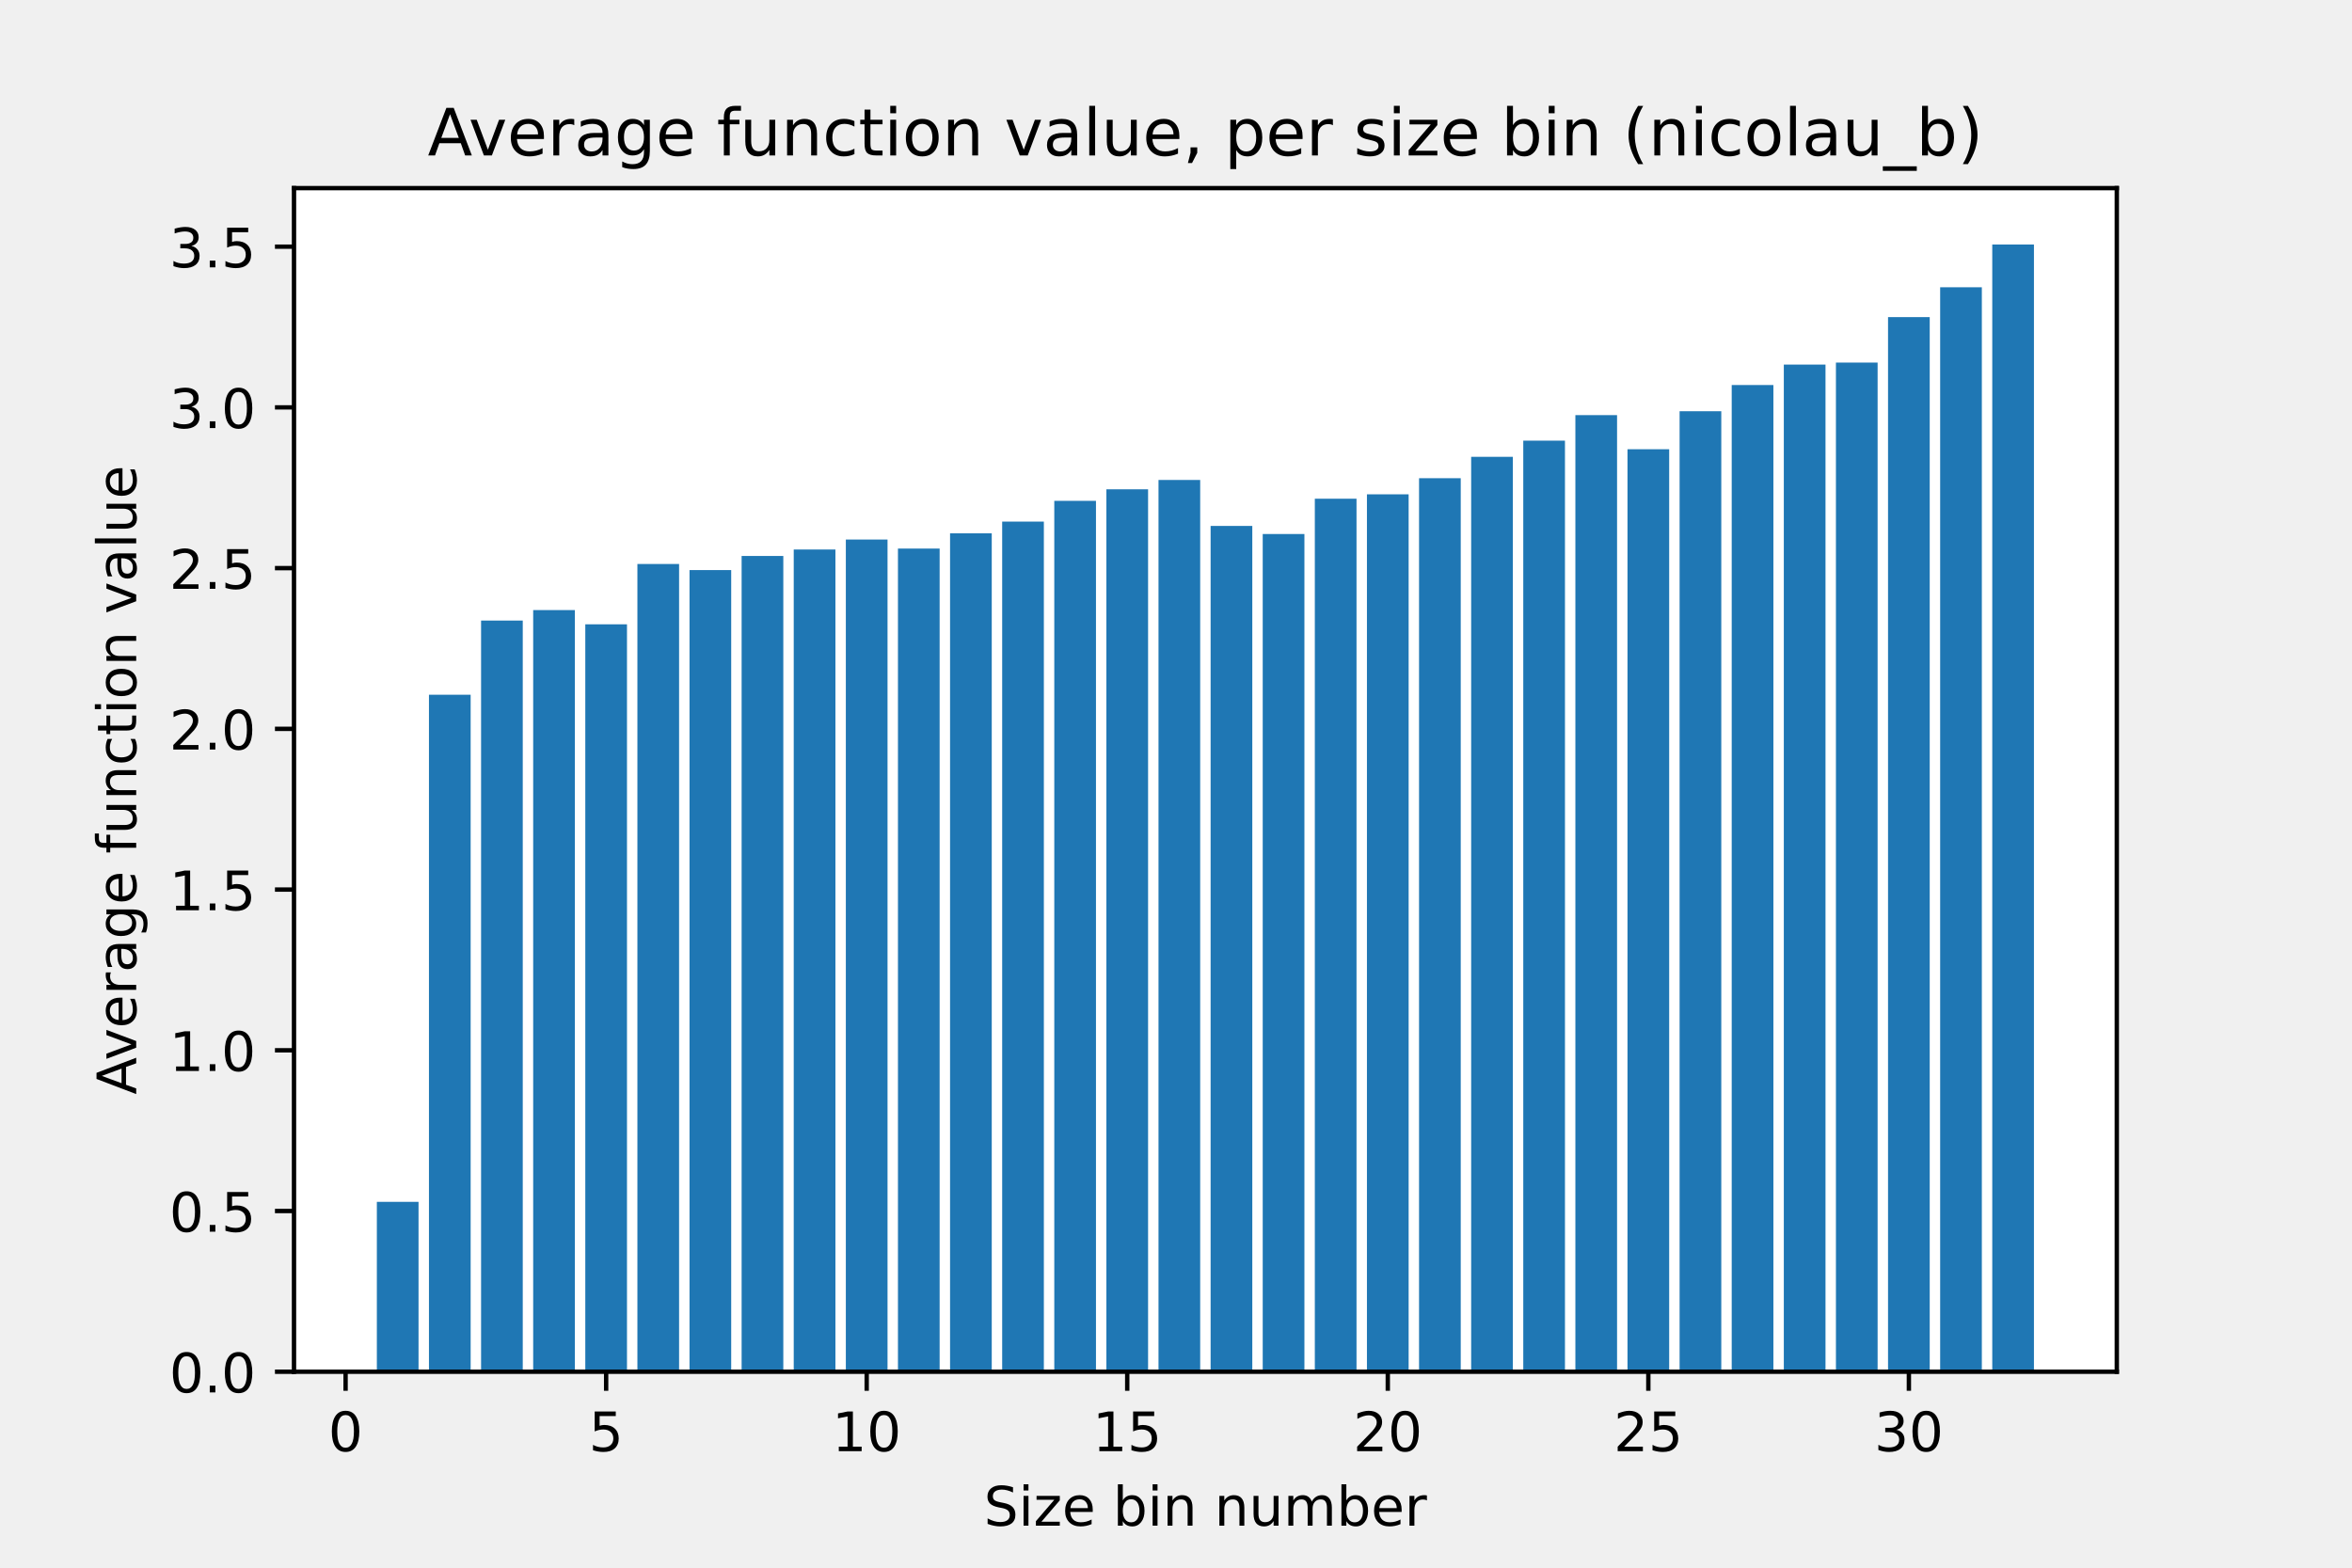
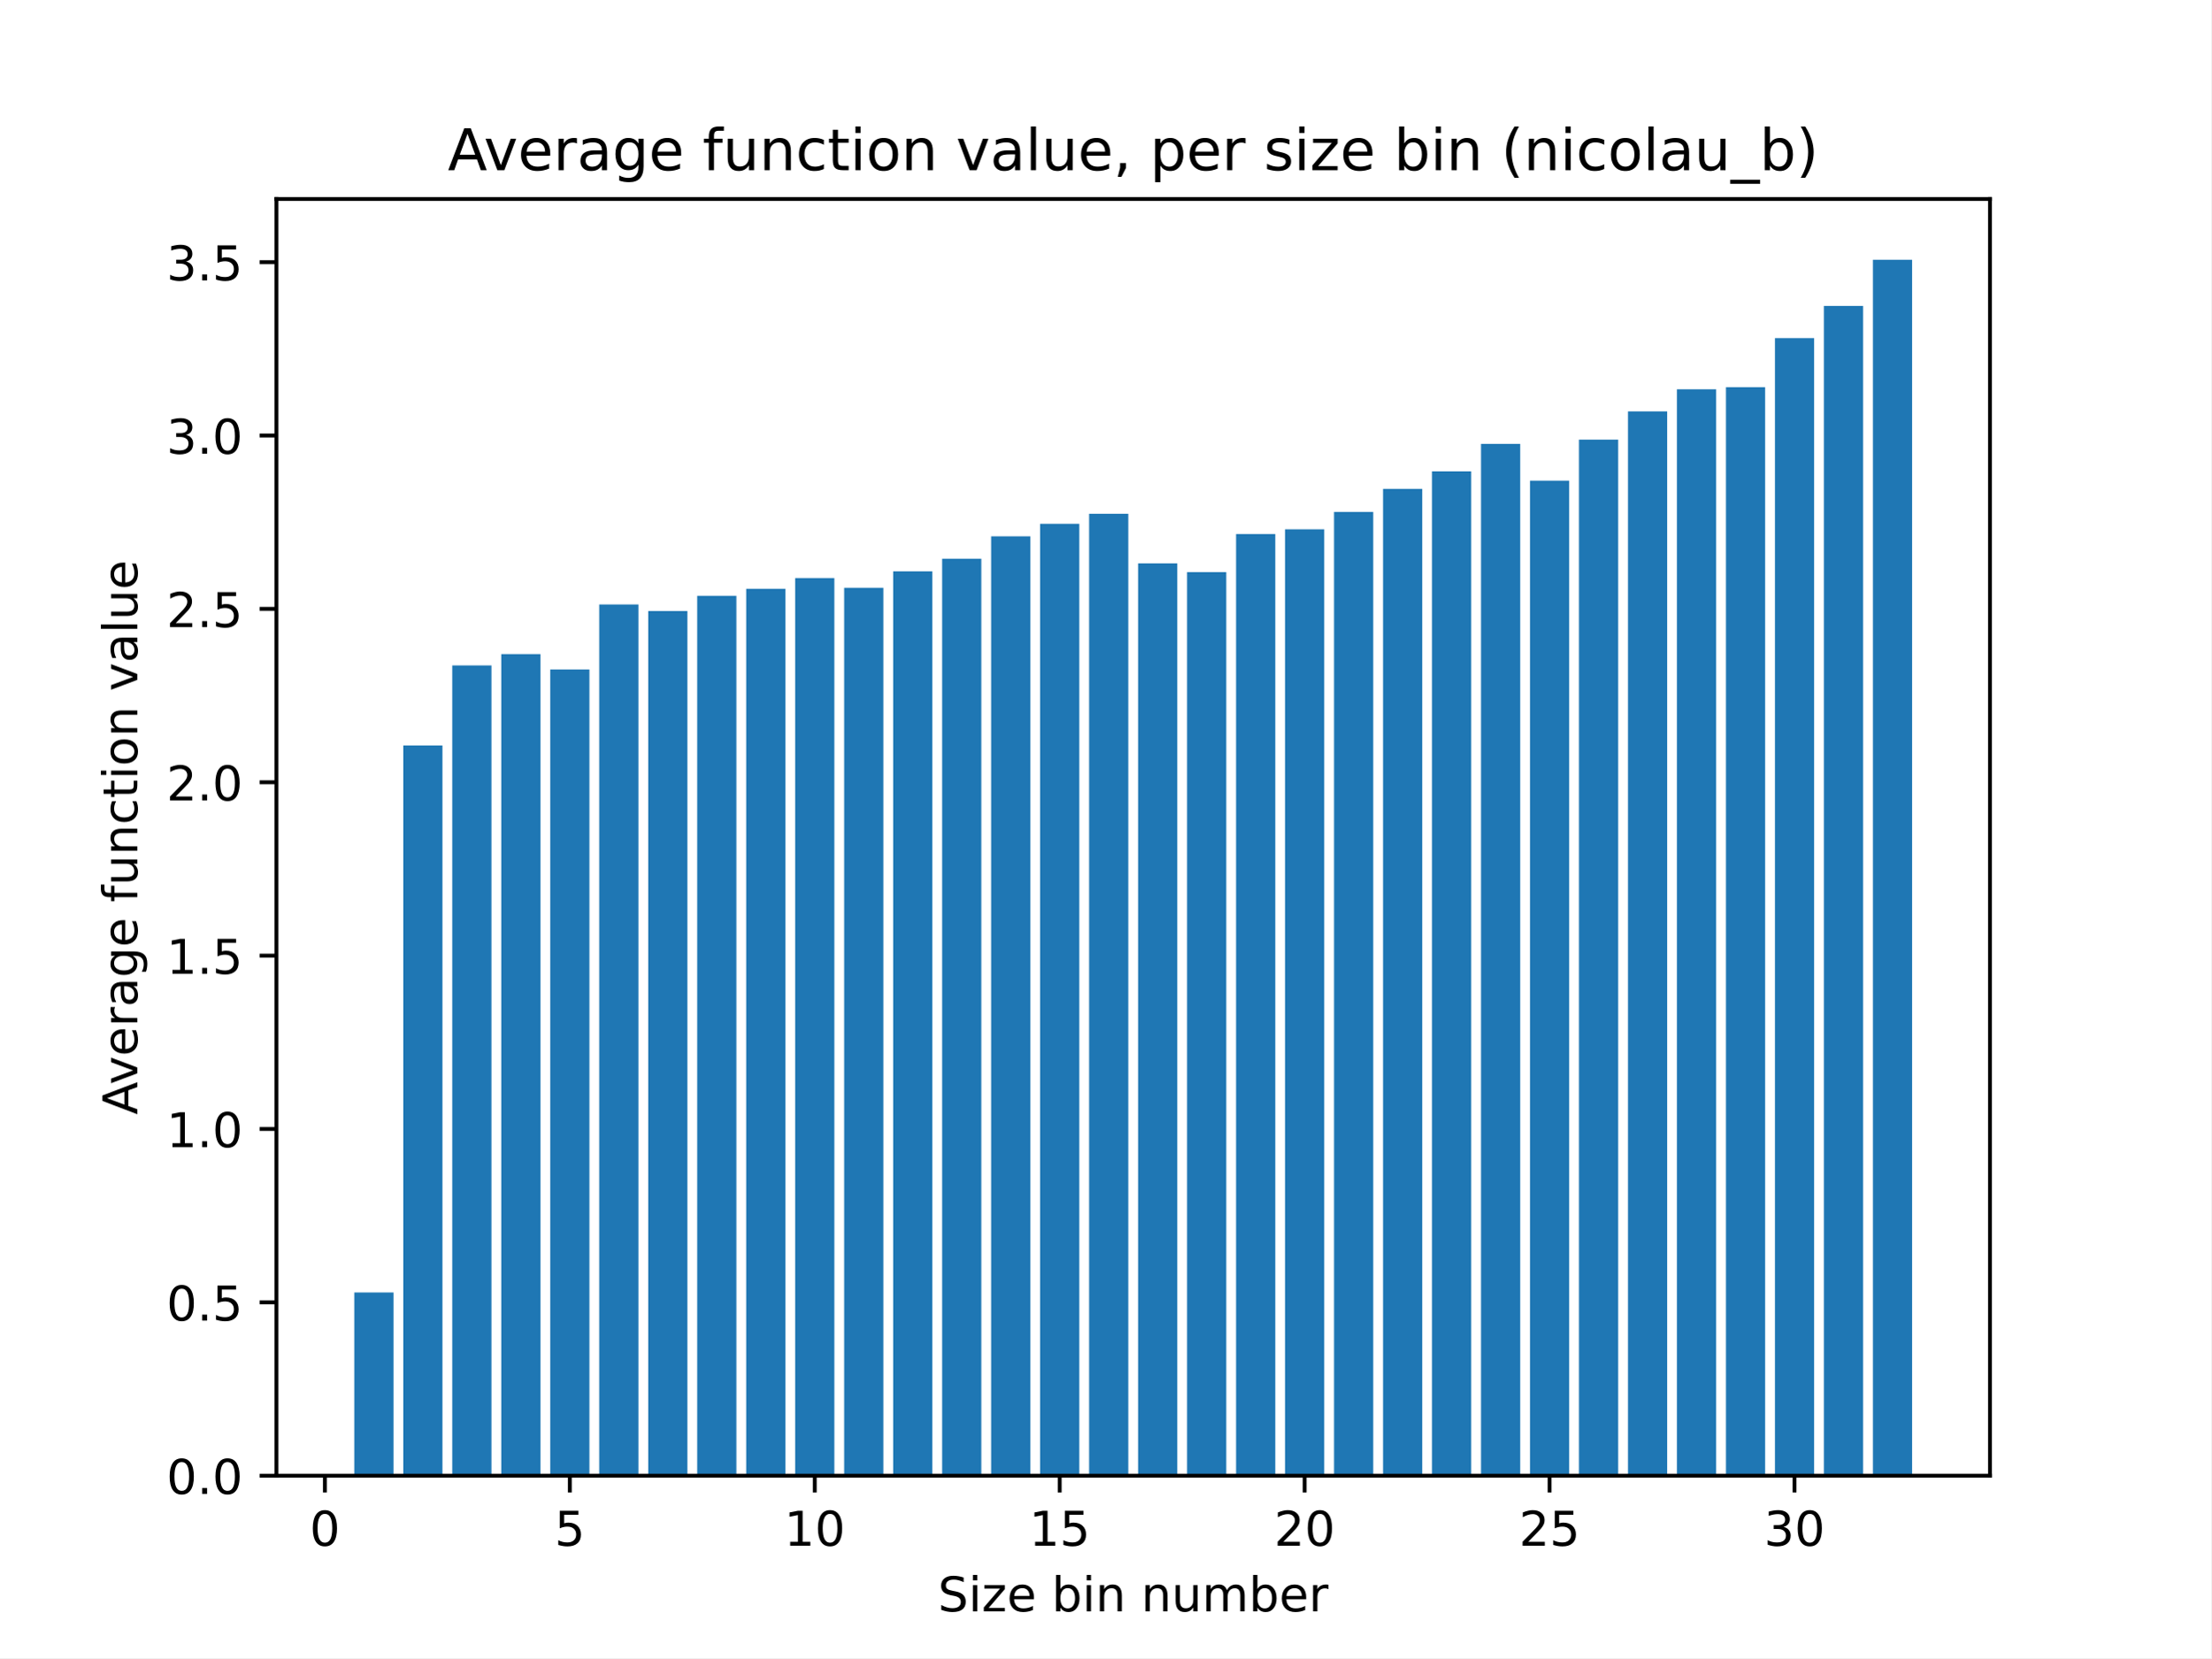
- <svg xmlns="http://www.w3.org/2000/svg" xmlns:xlink="http://www.w3.org/1999/xlink" width="432pt" height="288pt" viewBox="0 0 432 288" version="1.1">
+ <svg xmlns="http://www.w3.org/2000/svg" xmlns:xlink="http://www.w3.org/1999/xlink" width="460.8pt" height="345.6pt" viewBox="0 0 460.8 345.6" version="1.1">
  <defs>
    <style type="text/css">*{stroke-linejoin: round; stroke-linecap: butt}</style>
  </defs>
  <g id="figure_1">
    <g id="patch_1">
-       <path d="M 0 288  L 432 288  L 432 0  L 0 0  L 0 288  z " style="fill: none" />
+       <path d="M 0 345.6  L 460.8 345.6  L 460.8 0  L 0 0  z " style="fill: #ffffff" />
    </g>
    <g id="axes_1">
      <g id="patch_2">
-         <path d="M 54 252  L 388.8 252  L 388.8 34.56  L 54 34.56  z " style="fill: #ffffff" />
+         <path d="M 57.6 307.584  L 414.72 307.584  L 414.72 41.472  L 57.6 41.472  z " style="fill: #ffffff" />
      </g>
      <g id="patch_3">
-         <path d="M 69.218 252  L 76.875 252  L 76.875 220.787  L 69.218 220.787  z " clip-path="url(#p3fe58dcee8)" style="fill: #1f77b4" />
+         <path d="M 73.833 307.584  L 82 307.584  L 82 269.384  L 73.833 269.384  z " clip-path="url(#pb57b580231)" style="fill: #1f77b4" />
      </g>
      <g id="patch_4">
-         <path d="M 78.789 252  L 86.446 252  L 86.446 127.636  L 78.789 127.636  z " clip-path="url(#p3fe58dcee8)" style="fill: #1f77b4" />
+         <path d="M 84.042 307.584  L 92.209 307.584  L 92.209 155.382  L 84.042 155.382  z " clip-path="url(#pb57b580231)" style="fill: #1f77b4" />
      </g>
      <g id="patch_5">
-         <path d="M 88.361 252  L 96.017 252  L 96.017 114.002  L 88.361 114.002  z " clip-path="url(#p3fe58dcee8)" style="fill: #1f77b4" />
+         <path d="M 94.251 307.584  L 102.419 307.584  L 102.419 138.696  L 94.251 138.696  z " clip-path="url(#pb57b580231)" style="fill: #1f77b4" />
      </g>
      <g id="patch_6">
-         <path d="M 97.932 252  L 105.589 252  L 105.589 112.074  L 97.932 112.074  z " clip-path="url(#p3fe58dcee8)" style="fill: #1f77b4" />
+         <path d="M 104.461 307.584  L 112.628 307.584  L 112.628 136.336  L 104.461 136.336  z " clip-path="url(#pb57b580231)" style="fill: #1f77b4" />
      </g>
      <g id="patch_7">
-         <path d="M 107.503 252  L 115.16 252  L 115.16 114.694  L 107.503 114.694  z " clip-path="url(#p3fe58dcee8)" style="fill: #1f77b4" />
+         <path d="M 114.67 307.584  L 122.837 307.584  L 122.837 139.544  L 114.67 139.544  z " clip-path="url(#pb57b580231)" style="fill: #1f77b4" />
      </g>
      <g id="patch_8">
-         <path d="M 117.074 252  L 124.731 252  L 124.731 103.615  L 117.074 103.615  z " clip-path="url(#p3fe58dcee8)" style="fill: #1f77b4" />
+         <path d="M 124.879 307.584  L 133.046 307.584  L 133.046 125.985  L 124.879 125.985  z " clip-path="url(#pb57b580231)" style="fill: #1f77b4" />
      </g>
      <g id="patch_9">
-         <path d="M 126.645 252  L 134.302 252  L 134.302 104.729  L 126.645 104.729  z " clip-path="url(#p3fe58dcee8)" style="fill: #1f77b4" />
+         <path d="M 135.088 307.584  L 143.256 307.584  L 143.256 127.348  L 135.088 127.348  z " clip-path="url(#pb57b580231)" style="fill: #1f77b4" />
      </g>
      <g id="patch_10">
-         <path d="M 136.216 252  L 143.873 252  L 143.873 102.138  L 136.216 102.138  z " clip-path="url(#p3fe58dcee8)" style="fill: #1f77b4" />
+         <path d="M 145.298 307.584  L 153.465 307.584  L 153.465 124.177  L 145.298 124.177  z " clip-path="url(#pb57b580231)" style="fill: #1f77b4" />
      </g>
      <g id="patch_11">
-         <path d="M 145.788 252  L 153.445 252  L 153.445 100.948  L 145.788 100.948  z " clip-path="url(#p3fe58dcee8)" style="fill: #1f77b4" />
+         <path d="M 155.507 307.584  L 163.674 307.584  L 163.674 122.721  L 155.507 122.721  z " clip-path="url(#pb57b580231)" style="fill: #1f77b4" />
      </g>
      <g id="patch_12">
-         <path d="M 155.359 252  L 163.016 252  L 163.016 99.121  L 155.359 99.121  z " clip-path="url(#p3fe58dcee8)" style="fill: #1f77b4" />
+         <path d="M 165.716 307.584  L 173.883 307.584  L 173.883 120.485  L 165.716 120.485  z " clip-path="url(#pb57b580231)" style="fill: #1f77b4" />
      </g>
      <g id="patch_13">
-         <path d="M 164.93 252  L 172.587 252  L 172.587 100.776  L 164.93 100.776  z " clip-path="url(#p3fe58dcee8)" style="fill: #1f77b4" />
+         <path d="M 175.925 307.584  L 184.093 307.584  L 184.093 122.51  L 175.925 122.51  z " clip-path="url(#pb57b580231)" style="fill: #1f77b4" />
      </g>
      <g id="patch_14">
-         <path d="M 174.501 252  L 182.158 252  L 182.158 97.977  L 174.501 97.977  z " clip-path="url(#p3fe58dcee8)" style="fill: #1f77b4" />
+         <path d="M 186.135 307.584  L 194.302 307.584  L 194.302 119.084  L 186.135 119.084  z " clip-path="url(#pb57b580231)" style="fill: #1f77b4" />
      </g>
      <g id="patch_15">
-         <path d="M 184.072 252  L 191.729 252  L 191.729 95.827  L 184.072 95.827  z " clip-path="url(#p3fe58dcee8)" style="fill: #1f77b4" />
+         <path d="M 196.344 307.584  L 204.511 307.584  L 204.511 116.453  L 196.344 116.453  z " clip-path="url(#pb57b580231)" style="fill: #1f77b4" />
      </g>
      <g id="patch_16">
-         <path d="M 193.644 252  L 201.301 252  L 201.301 92.01  L 193.644 92.01  z " clip-path="url(#p3fe58dcee8)" style="fill: #1f77b4" />
+         <path d="M 206.553 307.584  L 214.721 307.584  L 214.721 111.781  L 206.553 111.781  z " clip-path="url(#pb57b580231)" style="fill: #1f77b4" />
      </g>
      <g id="patch_17">
-         <path d="M 203.215 252  L 210.872 252  L 210.872 89.887  L 203.215 89.887  z " clip-path="url(#p3fe58dcee8)" style="fill: #1f77b4" />
+         <path d="M 216.762 307.584  L 224.93 307.584  L 224.93 109.183  L 216.762 109.183  z " clip-path="url(#pb57b580231)" style="fill: #1f77b4" />
      </g>
      <g id="patch_18">
-         <path d="M 212.786 252  L 220.443 252  L 220.443 88.173  L 212.786 88.173  z " clip-path="url(#p3fe58dcee8)" style="fill: #1f77b4" />
+         <path d="M 226.972 307.584  L 235.139 307.584  L 235.139 107.085  L 226.972 107.085  z " clip-path="url(#pb57b580231)" style="fill: #1f77b4" />
      </g>
      <g id="patch_19">
-         <path d="M 222.357 252  L 230.014 252  L 230.014 96.619  L 222.357 96.619  z " clip-path="url(#p3fe58dcee8)" style="fill: #1f77b4" />
+         <path d="M 237.181 307.584  L 245.348 307.584  L 245.348 117.422  L 237.181 117.422  z " clip-path="url(#pb57b580231)" style="fill: #1f77b4" />
      </g>
      <g id="patch_20">
-         <path d="M 231.928 252  L 239.585 252  L 239.585 98.104  L 231.928 98.104  z " clip-path="url(#p3fe58dcee8)" style="fill: #1f77b4" />
+         <path d="M 247.39 307.584  L 255.558 307.584  L 255.558 119.24  L 247.39 119.24  z " clip-path="url(#pb57b580231)" style="fill: #1f77b4" />
      </g>
      <g id="patch_21">
-         <path d="M 241.499 252  L 249.156 252  L 249.156 91.618  L 241.499 91.618  z " clip-path="url(#p3fe58dcee8)" style="fill: #1f77b4" />
+         <path d="M 257.599 307.584  L 265.767 307.584  L 265.767 111.302  L 257.599 111.302  z " clip-path="url(#pb57b580231)" style="fill: #1f77b4" />
      </g>
      <g id="patch_22">
-         <path d="M 251.071 252  L 258.728 252  L 258.728 90.815  L 251.071 90.815  z " clip-path="url(#p3fe58dcee8)" style="fill: #1f77b4" />
+         <path d="M 267.809 307.584  L 275.976 307.584  L 275.976 110.32  L 267.809 110.32  z " clip-path="url(#pb57b580231)" style="fill: #1f77b4" />
      </g>
      <g id="patch_23">
-         <path d="M 260.642 252  L 268.299 252  L 268.299 87.85  L 260.642 87.85  z " clip-path="url(#p3fe58dcee8)" style="fill: #1f77b4" />
+         <path d="M 278.018 307.584  L 286.185 307.584  L 286.185 106.691  L 278.018 106.691  z " clip-path="url(#pb57b580231)" style="fill: #1f77b4" />
      </g>
      <g id="patch_24">
-         <path d="M 270.213 252  L 277.87 252  L 277.87 83.927  L 270.213 83.927  z " clip-path="url(#p3fe58dcee8)" style="fill: #1f77b4" />
+         <path d="M 288.227 307.584  L 296.395 307.584  L 296.395 101.89  L 288.227 101.89  z " clip-path="url(#pb57b580231)" style="fill: #1f77b4" />
      </g>
      <g id="patch_25">
-         <path d="M 279.784 252  L 287.441 252  L 287.441 80.95  L 279.784 80.95  z " clip-path="url(#p3fe58dcee8)" style="fill: #1f77b4" />
+         <path d="M 298.437 307.584  L 306.604 307.584  L 306.604 98.246  L 298.437 98.246  z " clip-path="url(#pb57b580231)" style="fill: #1f77b4" />
      </g>
      <g id="patch_26">
-         <path d="M 289.355 252  L 297.012 252  L 297.012 76.264  L 289.355 76.264  z " clip-path="url(#p3fe58dcee8)" style="fill: #1f77b4" />
+         <path d="M 308.646 307.584  L 316.813 307.584  L 316.813 92.511  L 308.646 92.511  z " clip-path="url(#pb57b580231)" style="fill: #1f77b4" />
      </g>
      <g id="patch_27">
-         <path d="M 298.927 252  L 306.584 252  L 306.584 82.533  L 298.927 82.533  z " clip-path="url(#p3fe58dcee8)" style="fill: #1f77b4" />
+         <path d="M 318.855 307.584  L 327.022 307.584  L 327.022 100.183  L 318.855 100.183  z " clip-path="url(#pb57b580231)" style="fill: #1f77b4" />
      </g>
      <g id="patch_28">
-         <path d="M 308.498 252  L 316.155 252  L 316.155 75.544  L 308.498 75.544  z " clip-path="url(#p3fe58dcee8)" style="fill: #1f77b4" />
+         <path d="M 329.064 307.584  L 337.232 307.584  L 337.232 91.629  L 329.064 91.629  z " clip-path="url(#pb57b580231)" style="fill: #1f77b4" />
      </g>
      <g id="patch_29">
-         <path d="M 318.069 252  L 325.726 252  L 325.726 70.732  L 318.069 70.732  z " clip-path="url(#p3fe58dcee8)" style="fill: #1f77b4" />
+         <path d="M 339.274 307.584  L 347.441 307.584  L 347.441 85.741  L 339.274 85.741  z " clip-path="url(#pb57b580231)" style="fill: #1f77b4" />
      </g>
      <g id="patch_30">
-         <path d="M 327.64 252  L 335.297 252  L 335.297 66.975  L 327.64 66.975  z " clip-path="url(#p3fe58dcee8)" style="fill: #1f77b4" />
+         <path d="M 349.483 307.584  L 357.65 307.584  L 357.65 81.143  L 349.483 81.143  z " clip-path="url(#pb57b580231)" style="fill: #1f77b4" />
      </g>
      <g id="patch_31">
-         <path d="M 337.211 252  L 344.868 252  L 344.868 66.61  L 337.211 66.61  z " clip-path="url(#p3fe58dcee8)" style="fill: #1f77b4" />
+         <path d="M 359.692 307.584  L 367.859 307.584  L 367.859 80.696  L 359.692 80.696  z " clip-path="url(#pb57b580231)" style="fill: #1f77b4" />
      </g>
      <g id="patch_32">
-         <path d="M 346.783 252  L 354.439 252  L 354.439 58.259  L 346.783 58.259  z " clip-path="url(#p3fe58dcee8)" style="fill: #1f77b4" />
+         <path d="M 369.901 307.584  L 378.069 307.584  L 378.069 70.476  L 369.901 70.476  z " clip-path="url(#pb57b580231)" style="fill: #1f77b4" />
      </g>
      <g id="patch_33">
-         <path d="M 356.354 252  L 364.011 252  L 364.011 52.772  L 356.354 52.772  z " clip-path="url(#p3fe58dcee8)" style="fill: #1f77b4" />
+         <path d="M 380.111 307.584  L 388.278 307.584  L 388.278 63.761  L 380.111 63.761  z " clip-path="url(#pb57b580231)" style="fill: #1f77b4" />
      </g>
      <g id="patch_34">
-         <path d="M 365.925 252  L 373.582 252  L 373.582 44.914  L 365.925 44.914  z " clip-path="url(#p3fe58dcee8)" style="fill: #1f77b4" />
+         <path d="M 390.32 307.584  L 398.487 307.584  L 398.487 54.144  L 390.32 54.144  z " clip-path="url(#pb57b580231)" style="fill: #1f77b4" />
      </g>
      <g id="matplotlib.axis_1">
        <g id="xtick_1">
          <g id="line2d_1">
            <defs>
-               <path id="meae673de7d" d="M 0 0  L 0 3.5  " style="stroke: #000000; stroke-width: 0.8" />
+               <path id="m1a8acdf871" d="M 0 0  L 0 3.5  " style="stroke: #000000; stroke-width: 0.8" />
            </defs>
            <g>
-               <use xlink:href="#meae673de7d" x="63.475" y="252" style="stroke: #000000; stroke-width: 0.8" />
+               <use xlink:href="#m1a8acdf871" x="67.707" y="307.584" style="stroke: #000000; stroke-width: 0.8" />
            </g>
          </g>
          <g id="text_1">
-             <g transform="translate(60.29422 266.5984)scale(0.1 -0.1)">
+             <g transform="translate(64.52592 322.1824) scale(0.1 -0.1)">
              <defs>
                <path id="DejaVuSans-30" d="M 2034 4250  Q 1547 4250 1301 3770  Q 1056 3291 1056 2328  Q 1056 1369 1301 889  Q 1547 409 2034 409  Q 2525 409 2770 889  Q 3016 1369 3016 2328  Q 3016 3291 2770 3770  Q 2525 4250 2034 4250  z M 2034 4750  Q 2819 4750 3233 4129  Q 3647 3509 3647 2328  Q 3647 1150 3233 529  Q 2819 -91 2034 -91  Q 1250 -91 836 529  Q 422 1150 422 2328  Q 422 3509 836 4129  Q 1250 4750 2034 4750  z " transform="scale(0.015625)" />
              </defs>
              <use xlink:href="#DejaVuSans-30" />
            </g>
          </g>
        </g>
        <g id="xtick_2">
          <g id="line2d_2">
            <g>
-               <use xlink:href="#meae673de7d" x="111.331" y="252" style="stroke: #000000; stroke-width: 0.8" />
+               <use xlink:href="#m1a8acdf871" x="118.753" y="307.584" style="stroke: #000000; stroke-width: 0.8" />
            </g>
          </g>
          <g id="text_2">
-             <g transform="translate(108.1501 266.5984)scale(0.1 -0.1)">
+             <g transform="translate(115.5722 322.1824) scale(0.1 -0.1)">
              <defs>
                <path id="DejaVuSans-35" d="M 691 4666  L 3169 4666  L 3169 4134  L 1269 4134  L 1269 2991  Q 1406 3038 1543 3061  Q 1681 3084 1819 3084  Q 2600 3084 3056 2656  Q 3513 2228 3513 1497  Q 3513 744 3044 326  Q 2575 -91 1722 -91  Q 1428 -91 1123 -41  Q 819 9 494 109  L 494 744  Q 775 591 1075 516  Q 1375 441 1709 441  Q 2250 441 2565 725  Q 2881 1009 2881 1497  Q 2881 1984 2565 2268  Q 2250 2553 1709 2553  Q 1456 2553 1204 2497  Q 953 2441 691 2322  L 691 4666  z " transform="scale(0.015625)" />
              </defs>
              <use xlink:href="#DejaVuSans-35" />
            </g>
          </g>
        </g>
        <g id="xtick_3">
          <g id="line2d_3">
            <g>
-               <use xlink:href="#meae673de7d" x="159.187" y="252" style="stroke: #000000; stroke-width: 0.8" />
+               <use xlink:href="#m1a8acdf871" x="169.8" y="307.584" style="stroke: #000000; stroke-width: 0.8" />
            </g>
          </g>
          <g id="text_3">
-             <g transform="translate(152.8248 266.5984)scale(0.1 -0.1)">
+             <g transform="translate(163.4373 322.1824) scale(0.1 -0.1)">
              <defs>
                <path id="DejaVuSans-31" d="M 794 531  L 1825 531  L 1825 4091  L 703 3866  L 703 4441  L 1819 4666  L 2450 4666  L 2450 531  L 3481 531  L 3481 0  L 794 0  L 794 531  z " transform="scale(0.015625)" />
              </defs>
              <use xlink:href="#DejaVuSans-31" />
              <use xlink:href="#DejaVuSans-30" x="63.623" />
            </g>
          </g>
        </g>
        <g id="xtick_4">
          <g id="line2d_4">
            <g>
-               <use xlink:href="#meae673de7d" x="207.043" y="252" style="stroke: #000000; stroke-width: 0.8" />
+               <use xlink:href="#m1a8acdf871" x="220.846" y="307.584" style="stroke: #000000; stroke-width: 0.8" />
            </g>
          </g>
          <g id="text_4">
-             <g transform="translate(200.6807 266.5984)scale(0.1 -0.1)">
+             <g transform="translate(214.4836 322.1824) scale(0.1 -0.1)">
              <use xlink:href="#DejaVuSans-31" />
              <use xlink:href="#DejaVuSans-35" x="63.623" />
            </g>
          </g>
        </g>
        <g id="xtick_5">
          <g id="line2d_5">
            <g>
-               <use xlink:href="#meae673de7d" x="254.899" y="252" style="stroke: #000000; stroke-width: 0.8" />
+               <use xlink:href="#m1a8acdf871" x="271.892" y="307.584" style="stroke: #000000; stroke-width: 0.8" />
            </g>
          </g>
          <g id="text_5">
-             <g transform="translate(248.5366 266.5984)scale(0.1 -0.1)">
+             <g transform="translate(265.5299 322.1824) scale(0.1 -0.1)">
              <defs>
                <path id="DejaVuSans-32" d="M 1228 531  L 3431 531  L 3431 0  L 469 0  L 469 531  Q 828 903 1448 1529  Q 2069 2156 2228 2338  Q 2531 2678 2651 2914  Q 2772 3150 2772 3378  Q 2772 3750 2511 3984  Q 2250 4219 1831 4219  Q 1534 4219 1204 4116  Q 875 4013 500 3803  L 500 4441  Q 881 4594 1212 4672  Q 1544 4750 1819 4750  Q 2544 4750 2975 4387  Q 3406 4025 3406 3419  Q 3406 3131 3298 2873  Q 3191 2616 2906 2266  Q 2828 2175 2409 1742  Q 1991 1309 1228 531  z " transform="scale(0.015625)" />
              </defs>
              <use xlink:href="#DejaVuSans-32" />
              <use xlink:href="#DejaVuSans-30" x="63.623" />
            </g>
          </g>
        </g>
        <g id="xtick_6">
          <g id="line2d_6">
            <g>
-               <use xlink:href="#meae673de7d" x="302.755" y="252" style="stroke: #000000; stroke-width: 0.8" />
+               <use xlink:href="#m1a8acdf871" x="322.939" y="307.584" style="stroke: #000000; stroke-width: 0.8" />
            </g>
          </g>
          <g id="text_6">
-             <g transform="translate(296.3926 266.5984)scale(0.1 -0.1)">
+             <g transform="translate(316.5762 322.1824) scale(0.1 -0.1)">
              <use xlink:href="#DejaVuSans-32" />
              <use xlink:href="#DejaVuSans-35" x="63.623" />
            </g>
          </g>
        </g>
        <g id="xtick_7">
          <g id="line2d_7">
            <g>
-               <use xlink:href="#meae673de7d" x="350.611" y="252" style="stroke: #000000; stroke-width: 0.8" />
+               <use xlink:href="#m1a8acdf871" x="373.985" y="307.584" style="stroke: #000000; stroke-width: 0.8" />
            </g>
          </g>
          <g id="text_7">
-             <g transform="translate(344.2485 266.5984)scale(0.1 -0.1)">
+             <g transform="translate(367.6225 322.1824) scale(0.1 -0.1)">
              <defs>
                <path id="DejaVuSans-33" d="M 2597 2516  Q 3050 2419 3304 2112  Q 3559 1806 3559 1356  Q 3559 666 3084 287  Q 2609 -91 1734 -91  Q 1441 -91 1130 -33  Q 819 25 488 141  L 488 750  Q 750 597 1062 519  Q 1375 441 1716 441  Q 2309 441 2620 675  Q 2931 909 2931 1356  Q 2931 1769 2642 2001  Q 2353 2234 1838 2234  L 1294 2234  L 1294 2753  L 1863 2753  Q 2328 2753 2575 2939  Q 2822 3125 2822 3475  Q 2822 3834 2567 4026  Q 2313 4219 1838 4219  Q 1578 4219 1281 4162  Q 984 4106 628 3988  L 628 4550  Q 988 4650 1302 4700  Q 1616 4750 1894 4750  Q 2613 4750 3031 4423  Q 3450 4097 3450 3541  Q 3450 3153 3228 2886  Q 3006 2619 2597 2516  z " transform="scale(0.015625)" />
              </defs>
              <use xlink:href="#DejaVuSans-33" />
              <use xlink:href="#DejaVuSans-30" x="63.623" />
            </g>
          </g>
        </g>
        <g id="text_8">
-           <g transform="translate(180.7117 280.2766)scale(0.1 -0.1)">
+           <g transform="translate(195.4717 335.8606) scale(0.1 -0.1)">
            <defs>
              <path id="DejaVuSans-53" d="M 3425 4513  L 3425 3897  Q 3066 4069 2747 4153  Q 2428 4238 2131 4238  Q 1616 4238 1336 4038  Q 1056 3838 1056 3469  Q 1056 3159 1242 3001  Q 1428 2844 1947 2747  L 2328 2669  Q 3034 2534 3370 2195  Q 3706 1856 3706 1288  Q 3706 609 3251 259  Q 2797 -91 1919 -91  Q 1588 -91 1214 -16  Q 841 59 441 206  L 441 856  Q 825 641 1194 531  Q 1563 422 1919 422  Q 2459 422 2753 634  Q 3047 847 3047 1241  Q 3047 1584 2836 1778  Q 2625 1972 2144 2069  L 1759 2144  Q 1053 2284 737 2584  Q 422 2884 422 3419  Q 422 4038 858 4394  Q 1294 4750 2059 4750  Q 2388 4750 2728 4690  Q 3069 4631 3425 4513  z " transform="scale(0.015625)" />
              <path id="DejaVuSans-69" d="M 603 3500  L 1178 3500  L 1178 0  L 603 0  L 603 3500  z M 603 4863  L 1178 4863  L 1178 4134  L 603 4134  L 603 4863  z " transform="scale(0.015625)" />
              <path id="DejaVuSans-7a" d="M 353 3500  L 3084 3500  L 3084 2975  L 922 459  L 3084 459  L 3084 0  L 275 0  L 275 525  L 2438 3041  L 353 3041  L 353 3500  z " transform="scale(0.015625)" />
              <path id="DejaVuSans-65" d="M 3597 1894  L 3597 1613  L 953 1613  Q 991 1019 1311 708  Q 1631 397 2203 397  Q 2534 397 2845 478  Q 3156 559 3463 722  L 3463 178  Q 3153 47 2828 -22  Q 2503 -91 2169 -91  Q 1331 -91 842 396  Q 353 884 353 1716  Q 353 2575 817 3079  Q 1281 3584 2069 3584  Q 2775 3584 3186 3129  Q 3597 2675 3597 1894  z M 3022 2063  Q 3016 2534 2758 2815  Q 2500 3097 2075 3097  Q 1594 3097 1305 2825  Q 1016 2553 972 2059  L 3022 2063  z " transform="scale(0.015625)" />
              <path id="DejaVuSans-20" transform="scale(0.015625)" />
              <path id="DejaVuSans-62" d="M 3116 1747  Q 3116 2381 2855 2742  Q 2594 3103 2138 3103  Q 1681 3103 1420 2742  Q 1159 2381 1159 1747  Q 1159 1113 1420 752  Q 1681 391 2138 391  Q 2594 391 2855 752  Q 3116 1113 3116 1747  z M 1159 2969  Q 1341 3281 1617 3432  Q 1894 3584 2278 3584  Q 2916 3584 3314 3078  Q 3713 2572 3713 1747  Q 3713 922 3314 415  Q 2916 -91 2278 -91  Q 1894 -91 1617 61  Q 1341 213 1159 525  L 1159 0  L 581 0  L 581 4863  L 1159 4863  L 1159 2969  z " transform="scale(0.015625)" />
              <path id="DejaVuSans-6e" d="M 3513 2113  L 3513 0  L 2938 0  L 2938 2094  Q 2938 2591 2744 2837  Q 2550 3084 2163 3084  Q 1697 3084 1428 2787  Q 1159 2491 1159 1978  L 1159 0  L 581 0  L 581 3500  L 1159 3500  L 1159 2956  Q 1366 3272 1645 3428  Q 1925 3584 2291 3584  Q 2894 3584 3203 3211  Q 3513 2838 3513 2113  z " transform="scale(0.015625)" />
              <path id="DejaVuSans-75" d="M 544 1381  L 544 3500  L 1119 3500  L 1119 1403  Q 1119 906 1312 657  Q 1506 409 1894 409  Q 2359 409 2629 706  Q 2900 1003 2900 1516  L 2900 3500  L 3475 3500  L 3475 0  L 2900 0  L 2900 538  Q 2691 219 2414 64  Q 2138 -91 1772 -91  Q 1169 -91 856 284  Q 544 659 544 1381  z M 1991 3584  L 1991 3584  z " transform="scale(0.015625)" />
              <path id="DejaVuSans-6d" d="M 3328 2828  Q 3544 3216 3844 3400  Q 4144 3584 4550 3584  Q 5097 3584 5394 3201  Q 5691 2819 5691 2113  L 5691 0  L 5113 0  L 5113 2094  Q 5113 2597 4934 2840  Q 4756 3084 4391 3084  Q 3944 3084 3684 2787  Q 3425 2491 3425 1978  L 3425 0  L 2847 0  L 2847 2094  Q 2847 2600 2669 2842  Q 2491 3084 2119 3084  Q 1678 3084 1418 2786  Q 1159 2488 1159 1978  L 1159 0  L 581 0  L 581 3500  L 1159 3500  L 1159 2956  Q 1356 3278 1631 3431  Q 1906 3584 2284 3584  Q 2666 3584 2933 3390  Q 3200 3197 3328 2828  z " transform="scale(0.015625)" />
              <path id="DejaVuSans-72" d="M 2631 2963  Q 2534 3019 2420 3045  Q 2306 3072 2169 3072  Q 1681 3072 1420 2755  Q 1159 2438 1159 1844  L 1159 0  L 581 0  L 581 3500  L 1159 3500  L 1159 2956  Q 1341 3275 1631 3429  Q 1922 3584 2338 3584  Q 2397 3584 2469 3576  Q 2541 3569 2628 3553  L 2631 2963  z " transform="scale(0.015625)" />
            </defs>
            <use xlink:href="#DejaVuSans-53" />
            <use xlink:href="#DejaVuSans-69" x="63.477" />
            <use xlink:href="#DejaVuSans-7a" x="91.26" />
            <use xlink:href="#DejaVuSans-65" x="143.75" />
            <use xlink:href="#DejaVuSans-20" x="205.273" />
            <use xlink:href="#DejaVuSans-62" x="237.061" />
            <use xlink:href="#DejaVuSans-69" x="300.537" />
            <use xlink:href="#DejaVuSans-6e" x="328.32" />
            <use xlink:href="#DejaVuSans-20" x="391.699" />
            <use xlink:href="#DejaVuSans-6e" x="423.486" />
            <use xlink:href="#DejaVuSans-75" x="486.865" />
            <use xlink:href="#DejaVuSans-6d" x="550.244" />
            <use xlink:href="#DejaVuSans-62" x="647.656" />
            <use xlink:href="#DejaVuSans-65" x="711.133" />
            <use xlink:href="#DejaVuSans-72" x="772.656" />
          </g>
        </g>
      </g>
      <g id="matplotlib.axis_2">
        <g id="ytick_1">
          <g id="line2d_8">
            <defs>
-               <path id="m55f356f756" d="M 0 0  L -3.5 0  " style="stroke: #000000; stroke-width: 0.8" />
+               <path id="me2abfedf0e" d="M 0 0  L -3.5 0  " style="stroke: #000000; stroke-width: 0.8" />
            </defs>
            <g>
-               <use xlink:href="#m55f356f756" x="54" y="252" style="stroke: #000000; stroke-width: 0.8" />
+               <use xlink:href="#me2abfedf0e" x="57.6" y="307.584" style="stroke: #000000; stroke-width: 0.8" />
            </g>
          </g>
          <g id="text_9">
-             <g transform="translate(31.09688 255.7992)scale(0.1 -0.1)">
+             <g transform="translate(34.69687 311.3832) scale(0.1 -0.1)">
              <defs>
                <path id="DejaVuSans-2e" d="M 684 794  L 1344 794  L 1344 0  L 684 0  L 684 794  z " transform="scale(0.015625)" />
              </defs>
              <use xlink:href="#DejaVuSans-30" />
              <use xlink:href="#DejaVuSans-2e" x="63.623" />
              <use xlink:href="#DejaVuSans-30" x="95.41" />
            </g>
          </g>
        </g>
        <g id="ytick_2">
          <g id="line2d_9">
            <g>
-               <use xlink:href="#m55f356f756" x="54" y="222.474" style="stroke: #000000; stroke-width: 0.8" />
+               <use xlink:href="#me2abfedf0e" x="57.6" y="271.449" style="stroke: #000000; stroke-width: 0.8" />
            </g>
          </g>
          <g id="text_10">
-             <g transform="translate(31.09688 226.2729)scale(0.1 -0.1)">
+             <g transform="translate(34.69687 275.2478) scale(0.1 -0.1)">
              <use xlink:href="#DejaVuSans-30" />
              <use xlink:href="#DejaVuSans-2e" x="63.623" />
              <use xlink:href="#DejaVuSans-35" x="95.41" />
            </g>
          </g>
        </g>
        <g id="ytick_3">
          <g id="line2d_10">
            <g>
-               <use xlink:href="#m55f356f756" x="54" y="192.947" style="stroke: #000000; stroke-width: 0.8" />
+               <use xlink:href="#me2abfedf0e" x="57.6" y="235.313" style="stroke: #000000; stroke-width: 0.8" />
            </g>
          </g>
          <g id="text_11">
-             <g transform="translate(31.09688 196.7467)scale(0.1 -0.1)">
+             <g transform="translate(34.69687 239.1123) scale(0.1 -0.1)">
              <use xlink:href="#DejaVuSans-31" />
              <use xlink:href="#DejaVuSans-2e" x="63.623" />
              <use xlink:href="#DejaVuSans-30" x="95.41" />
            </g>
          </g>
        </g>
        <g id="ytick_4">
          <g id="line2d_11">
            <g>
-               <use xlink:href="#m55f356f756" x="54" y="163.421" style="stroke: #000000; stroke-width: 0.8" />
+               <use xlink:href="#me2abfedf0e" x="57.6" y="199.178" style="stroke: #000000; stroke-width: 0.8" />
            </g>
          </g>
          <g id="text_12">
-             <g transform="translate(31.09688 167.2204)scale(0.1 -0.1)">
+             <g transform="translate(34.69687 202.9768) scale(0.1 -0.1)">
              <use xlink:href="#DejaVuSans-31" />
              <use xlink:href="#DejaVuSans-2e" x="63.623" />
              <use xlink:href="#DejaVuSans-35" x="95.41" />
            </g>
          </g>
        </g>
        <g id="ytick_5">
          <g id="line2d_12">
            <g>
-               <use xlink:href="#m55f356f756" x="54" y="133.895" style="stroke: #000000; stroke-width: 0.8" />
+               <use xlink:href="#me2abfedf0e" x="57.6" y="163.042" style="stroke: #000000; stroke-width: 0.8" />
            </g>
          </g>
          <g id="text_13">
-             <g transform="translate(31.09688 137.6941)scale(0.1 -0.1)">
+             <g transform="translate(34.69687 166.8414) scale(0.1 -0.1)">
              <use xlink:href="#DejaVuSans-32" />
              <use xlink:href="#DejaVuSans-2e" x="63.623" />
              <use xlink:href="#DejaVuSans-30" x="95.41" />
            </g>
          </g>
        </g>
        <g id="ytick_6">
          <g id="line2d_13">
            <g>
-               <use xlink:href="#m55f356f756" x="54" y="104.369" style="stroke: #000000; stroke-width: 0.8" />
+               <use xlink:href="#me2abfedf0e" x="57.6" y="126.907" style="stroke: #000000; stroke-width: 0.8" />
            </g>
          </g>
          <g id="text_14">
-             <g transform="translate(31.09688 108.1679)scale(0.1 -0.1)">
+             <g transform="translate(34.69687 130.7059) scale(0.1 -0.1)">
              <use xlink:href="#DejaVuSans-32" />
              <use xlink:href="#DejaVuSans-2e" x="63.623" />
              <use xlink:href="#DejaVuSans-35" x="95.41" />
            </g>
          </g>
        </g>
        <g id="ytick_7">
          <g id="line2d_14">
            <g>
-               <use xlink:href="#m55f356f756" x="54" y="74.842" style="stroke: #000000; stroke-width: 0.8" />
+               <use xlink:href="#me2abfedf0e" x="57.6" y="90.771" style="stroke: #000000; stroke-width: 0.8" />
            </g>
          </g>
          <g id="text_15">
-             <g transform="translate(31.09688 78.64159)scale(0.1 -0.1)">
+             <g transform="translate(34.69687 94.57044) scale(0.1 -0.1)">
              <use xlink:href="#DejaVuSans-33" />
              <use xlink:href="#DejaVuSans-2e" x="63.623" />
              <use xlink:href="#DejaVuSans-30" x="95.41" />
            </g>
          </g>
        </g>
        <g id="ytick_8">
          <g id="line2d_15">
            <g>
-               <use xlink:href="#m55f356f756" x="54" y="45.316" style="stroke: #000000; stroke-width: 0.8" />
+               <use xlink:href="#me2abfedf0e" x="57.6" y="54.636" style="stroke: #000000; stroke-width: 0.8" />
            </g>
          </g>
          <g id="text_16">
-             <g transform="translate(31.09688 49.11532)scale(0.1 -0.1)">
+             <g transform="translate(34.69687 58.43498) scale(0.1 -0.1)">
              <use xlink:href="#DejaVuSans-33" />
              <use xlink:href="#DejaVuSans-2e" x="63.623" />
              <use xlink:href="#DejaVuSans-35" x="95.41" />
            </g>
          </g>
        </g>
        <g id="text_17">
-           <g transform="translate(25.01719 201.073)rotate(-90)scale(0.1 -0.1)">
+           <g transform="translate(28.61719 232.321) rotate(-90) scale(0.1 -0.1)">
            <defs>
              <path id="DejaVuSans-41" d="M 2188 4044  L 1331 1722  L 3047 1722  L 2188 4044  z M 1831 4666  L 2547 4666  L 4325 0  L 3669 0  L 3244 1197  L 1141 1197  L 716 0  L 50 0  L 1831 4666  z " transform="scale(0.015625)" />
              <path id="DejaVuSans-76" d="M 191 3500  L 800 3500  L 1894 563  L 2988 3500  L 3597 3500  L 2284 0  L 1503 0  L 191 3500  z " transform="scale(0.015625)" />
              <path id="DejaVuSans-61" d="M 2194 1759  Q 1497 1759 1228 1600  Q 959 1441 959 1056  Q 959 750 1161 570  Q 1363 391 1709 391  Q 2188 391 2477 730  Q 2766 1069 2766 1631  L 2766 1759  L 2194 1759  z M 3341 1997  L 3341 0  L 2766 0  L 2766 531  Q 2569 213 2275 61  Q 1981 -91 1556 -91  Q 1019 -91 701 211  Q 384 513 384 1019  Q 384 1609 779 1909  Q 1175 2209 1959 2209  L 2766 2209  L 2766 2266  Q 2766 2663 2505 2880  Q 2244 3097 1772 3097  Q 1472 3097 1187 3025  Q 903 2953 641 2809  L 641 3341  Q 956 3463 1253 3523  Q 1550 3584 1831 3584  Q 2591 3584 2966 3190  Q 3341 2797 3341 1997  z " transform="scale(0.015625)" />
              <path id="DejaVuSans-67" d="M 2906 1791  Q 2906 2416 2648 2759  Q 2391 3103 1925 3103  Q 1463 3103 1205 2759  Q 947 2416 947 1791  Q 947 1169 1205 825  Q 1463 481 1925 481  Q 2391 481 2648 825  Q 2906 1169 2906 1791  z M 3481 434  Q 3481 -459 3084 -895  Q 2688 -1331 1869 -1331  Q 1566 -1331 1297 -1286  Q 1028 -1241 775 -1147  L 775 -588  Q 1028 -725 1275 -790  Q 1522 -856 1778 -856  Q 2344 -856 2625 -561  Q 2906 -266 2906 331  L 2906 616  Q 2728 306 2450 153  Q 2172 0 1784 0  Q 1141 0 747 490  Q 353 981 353 1791  Q 353 2603 747 3093  Q 1141 3584 1784 3584  Q 2172 3584 2450 3431  Q 2728 3278 2906 2969  L 2906 3500  L 3481 3500  L 3481 434  z " transform="scale(0.015625)" />
              <path id="DejaVuSans-66" d="M 2375 4863  L 2375 4384  L 1825 4384  Q 1516 4384 1395 4259  Q 1275 4134 1275 3809  L 1275 3500  L 2222 3500  L 2222 3053  L 1275 3053  L 1275 0  L 697 0  L 697 3053  L 147 3053  L 147 3500  L 697 3500  L 697 3744  Q 697 4328 969 4595  Q 1241 4863 1831 4863  L 2375 4863  z " transform="scale(0.015625)" />
              <path id="DejaVuSans-63" d="M 3122 3366  L 3122 2828  Q 2878 2963 2633 3030  Q 2388 3097 2138 3097  Q 1578 3097 1268 2742  Q 959 2388 959 1747  Q 959 1106 1268 751  Q 1578 397 2138 397  Q 2388 397 2633 464  Q 2878 531 3122 666  L 3122 134  Q 2881 22 2623 -34  Q 2366 -91 2075 -91  Q 1284 -91 818 406  Q 353 903 353 1747  Q 353 2603 823 3093  Q 1294 3584 2113 3584  Q 2378 3584 2631 3529  Q 2884 3475 3122 3366  z " transform="scale(0.015625)" />
              <path id="DejaVuSans-74" d="M 1172 4494  L 1172 3500  L 2356 3500  L 2356 3053  L 1172 3053  L 1172 1153  Q 1172 725 1289 603  Q 1406 481 1766 481  L 2356 481  L 2356 0  L 1766 0  Q 1100 0 847 248  Q 594 497 594 1153  L 594 3053  L 172 3053  L 172 3500  L 594 3500  L 594 4494  L 1172 4494  z " transform="scale(0.015625)" />
              <path id="DejaVuSans-6f" d="M 1959 3097  Q 1497 3097 1228 2736  Q 959 2375 959 1747  Q 959 1119 1226 758  Q 1494 397 1959 397  Q 2419 397 2687 759  Q 2956 1122 2956 1747  Q 2956 2369 2687 2733  Q 2419 3097 1959 3097  z M 1959 3584  Q 2709 3584 3137 3096  Q 3566 2609 3566 1747  Q 3566 888 3137 398  Q 2709 -91 1959 -91  Q 1206 -91 779 398  Q 353 888 353 1747  Q 353 2609 779 3096  Q 1206 3584 1959 3584  z " transform="scale(0.015625)" />
              <path id="DejaVuSans-6c" d="M 603 4863  L 1178 4863  L 1178 0  L 603 0  L 603 4863  z " transform="scale(0.015625)" />
            </defs>
            <use xlink:href="#DejaVuSans-41" />
            <use xlink:href="#DejaVuSans-76" x="62.533" />
            <use xlink:href="#DejaVuSans-65" x="121.713" />
            <use xlink:href="#DejaVuSans-72" x="183.236" />
            <use xlink:href="#DejaVuSans-61" x="224.35" />
            <use xlink:href="#DejaVuSans-67" x="285.629" />
            <use xlink:href="#DejaVuSans-65" x="349.105" />
            <use xlink:href="#DejaVuSans-20" x="410.629" />
            <use xlink:href="#DejaVuSans-66" x="442.416" />
            <use xlink:href="#DejaVuSans-75" x="477.621" />
            <use xlink:href="#DejaVuSans-6e" x="541" />
            <use xlink:href="#DejaVuSans-63" x="604.379" />
            <use xlink:href="#DejaVuSans-74" x="659.359" />
            <use xlink:href="#DejaVuSans-69" x="698.568" />
            <use xlink:href="#DejaVuSans-6f" x="726.352" />
            <use xlink:href="#DejaVuSans-6e" x="787.533" />
            <use xlink:href="#DejaVuSans-20" x="850.912" />
            <use xlink:href="#DejaVuSans-76" x="882.699" />
            <use xlink:href="#DejaVuSans-61" x="941.879" />
            <use xlink:href="#DejaVuSans-6c" x="1003.158" />
            <use xlink:href="#DejaVuSans-75" x="1030.941" />
            <use xlink:href="#DejaVuSans-65" x="1094.32" />
          </g>
        </g>
      </g>
      <g id="patch_35">
-         <path d="M 54 252  L 54 34.56  " style="fill: none; stroke: #000000; stroke-width: 0.8; stroke-linejoin: miter; stroke-linecap: square" />
+         <path d="M 57.6 307.584  L 57.6 41.472  " style="fill: none; stroke: #000000; stroke-width: 0.8; stroke-linejoin: miter; stroke-linecap: square" />
      </g>
      <g id="patch_36">
-         <path d="M 388.8 252  L 388.8 34.56  " style="fill: none; stroke: #000000; stroke-width: 0.8; stroke-linejoin: miter; stroke-linecap: square" />
+         <path d="M 414.72 307.584  L 414.72 41.472  " style="fill: none; stroke: #000000; stroke-width: 0.8; stroke-linejoin: miter; stroke-linecap: square" />
      </g>
      <g id="patch_37">
-         <path d="M 54 252  L 388.8 252  " style="fill: none; stroke: #000000; stroke-width: 0.8; stroke-linejoin: miter; stroke-linecap: square" />
+         <path d="M 57.6 307.584  L 414.72 307.584  " style="fill: none; stroke: #000000; stroke-width: 0.8; stroke-linejoin: miter; stroke-linecap: square" />
      </g>
      <g id="patch_38">
-         <path d="M 54 34.56  L 388.8 34.56  " style="fill: none; stroke: #000000; stroke-width: 0.8; stroke-linejoin: miter; stroke-linecap: square" />
+         <path d="M 57.6 41.472  L 414.72 41.472  " style="fill: none; stroke: #000000; stroke-width: 0.8; stroke-linejoin: miter; stroke-linecap: square" />
      </g>
      <g id="text_18">
-         <g transform="translate(78.55781 28.56)scale(0.12 -0.12)">
+         <g transform="translate(93.31781 35.472) scale(0.12 -0.12)">
          <defs>
            <path id="DejaVuSans-2c" d="M 750 794  L 1409 794  L 1409 256  L 897 -744  L 494 -744  L 750 256  L 750 794  z " transform="scale(0.015625)" />
            <path id="DejaVuSans-70" d="M 1159 525  L 1159 -1331  L 581 -1331  L 581 3500  L 1159 3500  L 1159 2969  Q 1341 3281 1617 3432  Q 1894 3584 2278 3584  Q 2916 3584 3314 3078  Q 3713 2572 3713 1747  Q 3713 922 3314 415  Q 2916 -91 2278 -91  Q 1894 -91 1617 61  Q 1341 213 1159 525  z M 3116 1747  Q 3116 2381 2855 2742  Q 2594 3103 2138 3103  Q 1681 3103 1420 2742  Q 1159 2381 1159 1747  Q 1159 1113 1420 752  Q 1681 391 2138 391  Q 2594 391 2855 752  Q 3116 1113 3116 1747  z " transform="scale(0.015625)" />
            <path id="DejaVuSans-73" d="M 2834 3397  L 2834 2853  Q 2591 2978 2328 3040  Q 2066 3103 1784 3103  Q 1356 3103 1142 2972  Q 928 2841 928 2578  Q 928 2378 1081 2264  Q 1234 2150 1697 2047  L 1894 2003  Q 2506 1872 2764 1633  Q 3022 1394 3022 966  Q 3022 478 2636 193  Q 2250 -91 1575 -91  Q 1294 -91 989 -36  Q 684 19 347 128  L 347 722  Q 666 556 975 473  Q 1284 391 1588 391  Q 1994 391 2212 530  Q 2431 669 2431 922  Q 2431 1156 2273 1281  Q 2116 1406 1581 1522  L 1381 1569  Q 847 1681 609 1914  Q 372 2147 372 2553  Q 372 3047 722 3315  Q 1072 3584 1716 3584  Q 2034 3584 2315 3537  Q 2597 3491 2834 3397  z " transform="scale(0.015625)" />
            <path id="DejaVuSans-28" d="M 1984 4856  Q 1566 4138 1362 3434  Q 1159 2731 1159 2009  Q 1159 1288 1364 580  Q 1569 -128 1984 -844  L 1484 -844  Q 1016 -109 783 600  Q 550 1309 550 2009  Q 550 2706 781 3412  Q 1013 4119 1484 4856  L 1984 4856  z " transform="scale(0.015625)" />
            <path id="DejaVuSans-5f" d="M 3263 -1063  L 3263 -1509  L -63 -1509  L -63 -1063  L 3263 -1063  z " transform="scale(0.015625)" />
            <path id="DejaVuSans-29" d="M 513 4856  L 1013 4856  Q 1481 4119 1714 3412  Q 1947 2706 1947 2009  Q 1947 1309 1714 600  Q 1481 -109 1013 -844  L 513 -844  Q 928 -128 1133 580  Q 1338 1288 1338 2009  Q 1338 2731 1133 3434  Q 928 4138 513 4856  z " transform="scale(0.015625)" />
          </defs>
          <use xlink:href="#DejaVuSans-41" />
          <use xlink:href="#DejaVuSans-76" x="62.533" />
          <use xlink:href="#DejaVuSans-65" x="121.713" />
          <use xlink:href="#DejaVuSans-72" x="183.236" />
          <use xlink:href="#DejaVuSans-61" x="224.35" />
          <use xlink:href="#DejaVuSans-67" x="285.629" />
          <use xlink:href="#DejaVuSans-65" x="349.105" />
          <use xlink:href="#DejaVuSans-20" x="410.629" />
          <use xlink:href="#DejaVuSans-66" x="442.416" />
          <use xlink:href="#DejaVuSans-75" x="477.621" />
          <use xlink:href="#DejaVuSans-6e" x="541" />
          <use xlink:href="#DejaVuSans-63" x="604.379" />
          <use xlink:href="#DejaVuSans-74" x="659.359" />
          <use xlink:href="#DejaVuSans-69" x="698.568" />
          <use xlink:href="#DejaVuSans-6f" x="726.352" />
          <use xlink:href="#DejaVuSans-6e" x="787.533" />
          <use xlink:href="#DejaVuSans-20" x="850.912" />
          <use xlink:href="#DejaVuSans-76" x="882.699" />
          <use xlink:href="#DejaVuSans-61" x="941.879" />
          <use xlink:href="#DejaVuSans-6c" x="1003.158" />
          <use xlink:href="#DejaVuSans-75" x="1030.941" />
          <use xlink:href="#DejaVuSans-65" x="1094.32" />
          <use xlink:href="#DejaVuSans-2c" x="1155.844" />
          <use xlink:href="#DejaVuSans-20" x="1187.631" />
          <use xlink:href="#DejaVuSans-70" x="1219.418" />
          <use xlink:href="#DejaVuSans-65" x="1282.895" />
          <use xlink:href="#DejaVuSans-72" x="1344.418" />
          <use xlink:href="#DejaVuSans-20" x="1385.531" />
          <use xlink:href="#DejaVuSans-73" x="1417.318" />
          <use xlink:href="#DejaVuSans-69" x="1469.418" />
          <use xlink:href="#DejaVuSans-7a" x="1497.201" />
          <use xlink:href="#DejaVuSans-65" x="1549.691" />
          <use xlink:href="#DejaVuSans-20" x="1611.215" />
          <use xlink:href="#DejaVuSans-62" x="1643.002" />
          <use xlink:href="#DejaVuSans-69" x="1706.479" />
          <use xlink:href="#DejaVuSans-6e" x="1734.262" />
          <use xlink:href="#DejaVuSans-20" x="1797.641" />
          <use xlink:href="#DejaVuSans-28" x="1829.428" />
          <use xlink:href="#DejaVuSans-6e" x="1868.441" />
          <use xlink:href="#DejaVuSans-69" x="1931.82" />
          <use xlink:href="#DejaVuSans-63" x="1959.604" />
          <use xlink:href="#DejaVuSans-6f" x="2014.584" />
          <use xlink:href="#DejaVuSans-6c" x="2075.766" />
          <use xlink:href="#DejaVuSans-61" x="2103.549" />
          <use xlink:href="#DejaVuSans-75" x="2164.828" />
          <use xlink:href="#DejaVuSans-5f" x="2228.207" />
          <use xlink:href="#DejaVuSans-62" x="2278.207" />
          <use xlink:href="#DejaVuSans-29" x="2341.684" />
        </g>
      </g>
    </g>
  </g>
  <defs>
-     <clipPath id="p3fe58dcee8">
-       <rect x="54" y="34.56" width="334.8" height="217.44" />
+     <clipPath id="pb57b580231">
+       <rect x="57.6" y="41.472" width="357.12" height="266.112" />
    </clipPath>
  </defs>
</svg>
